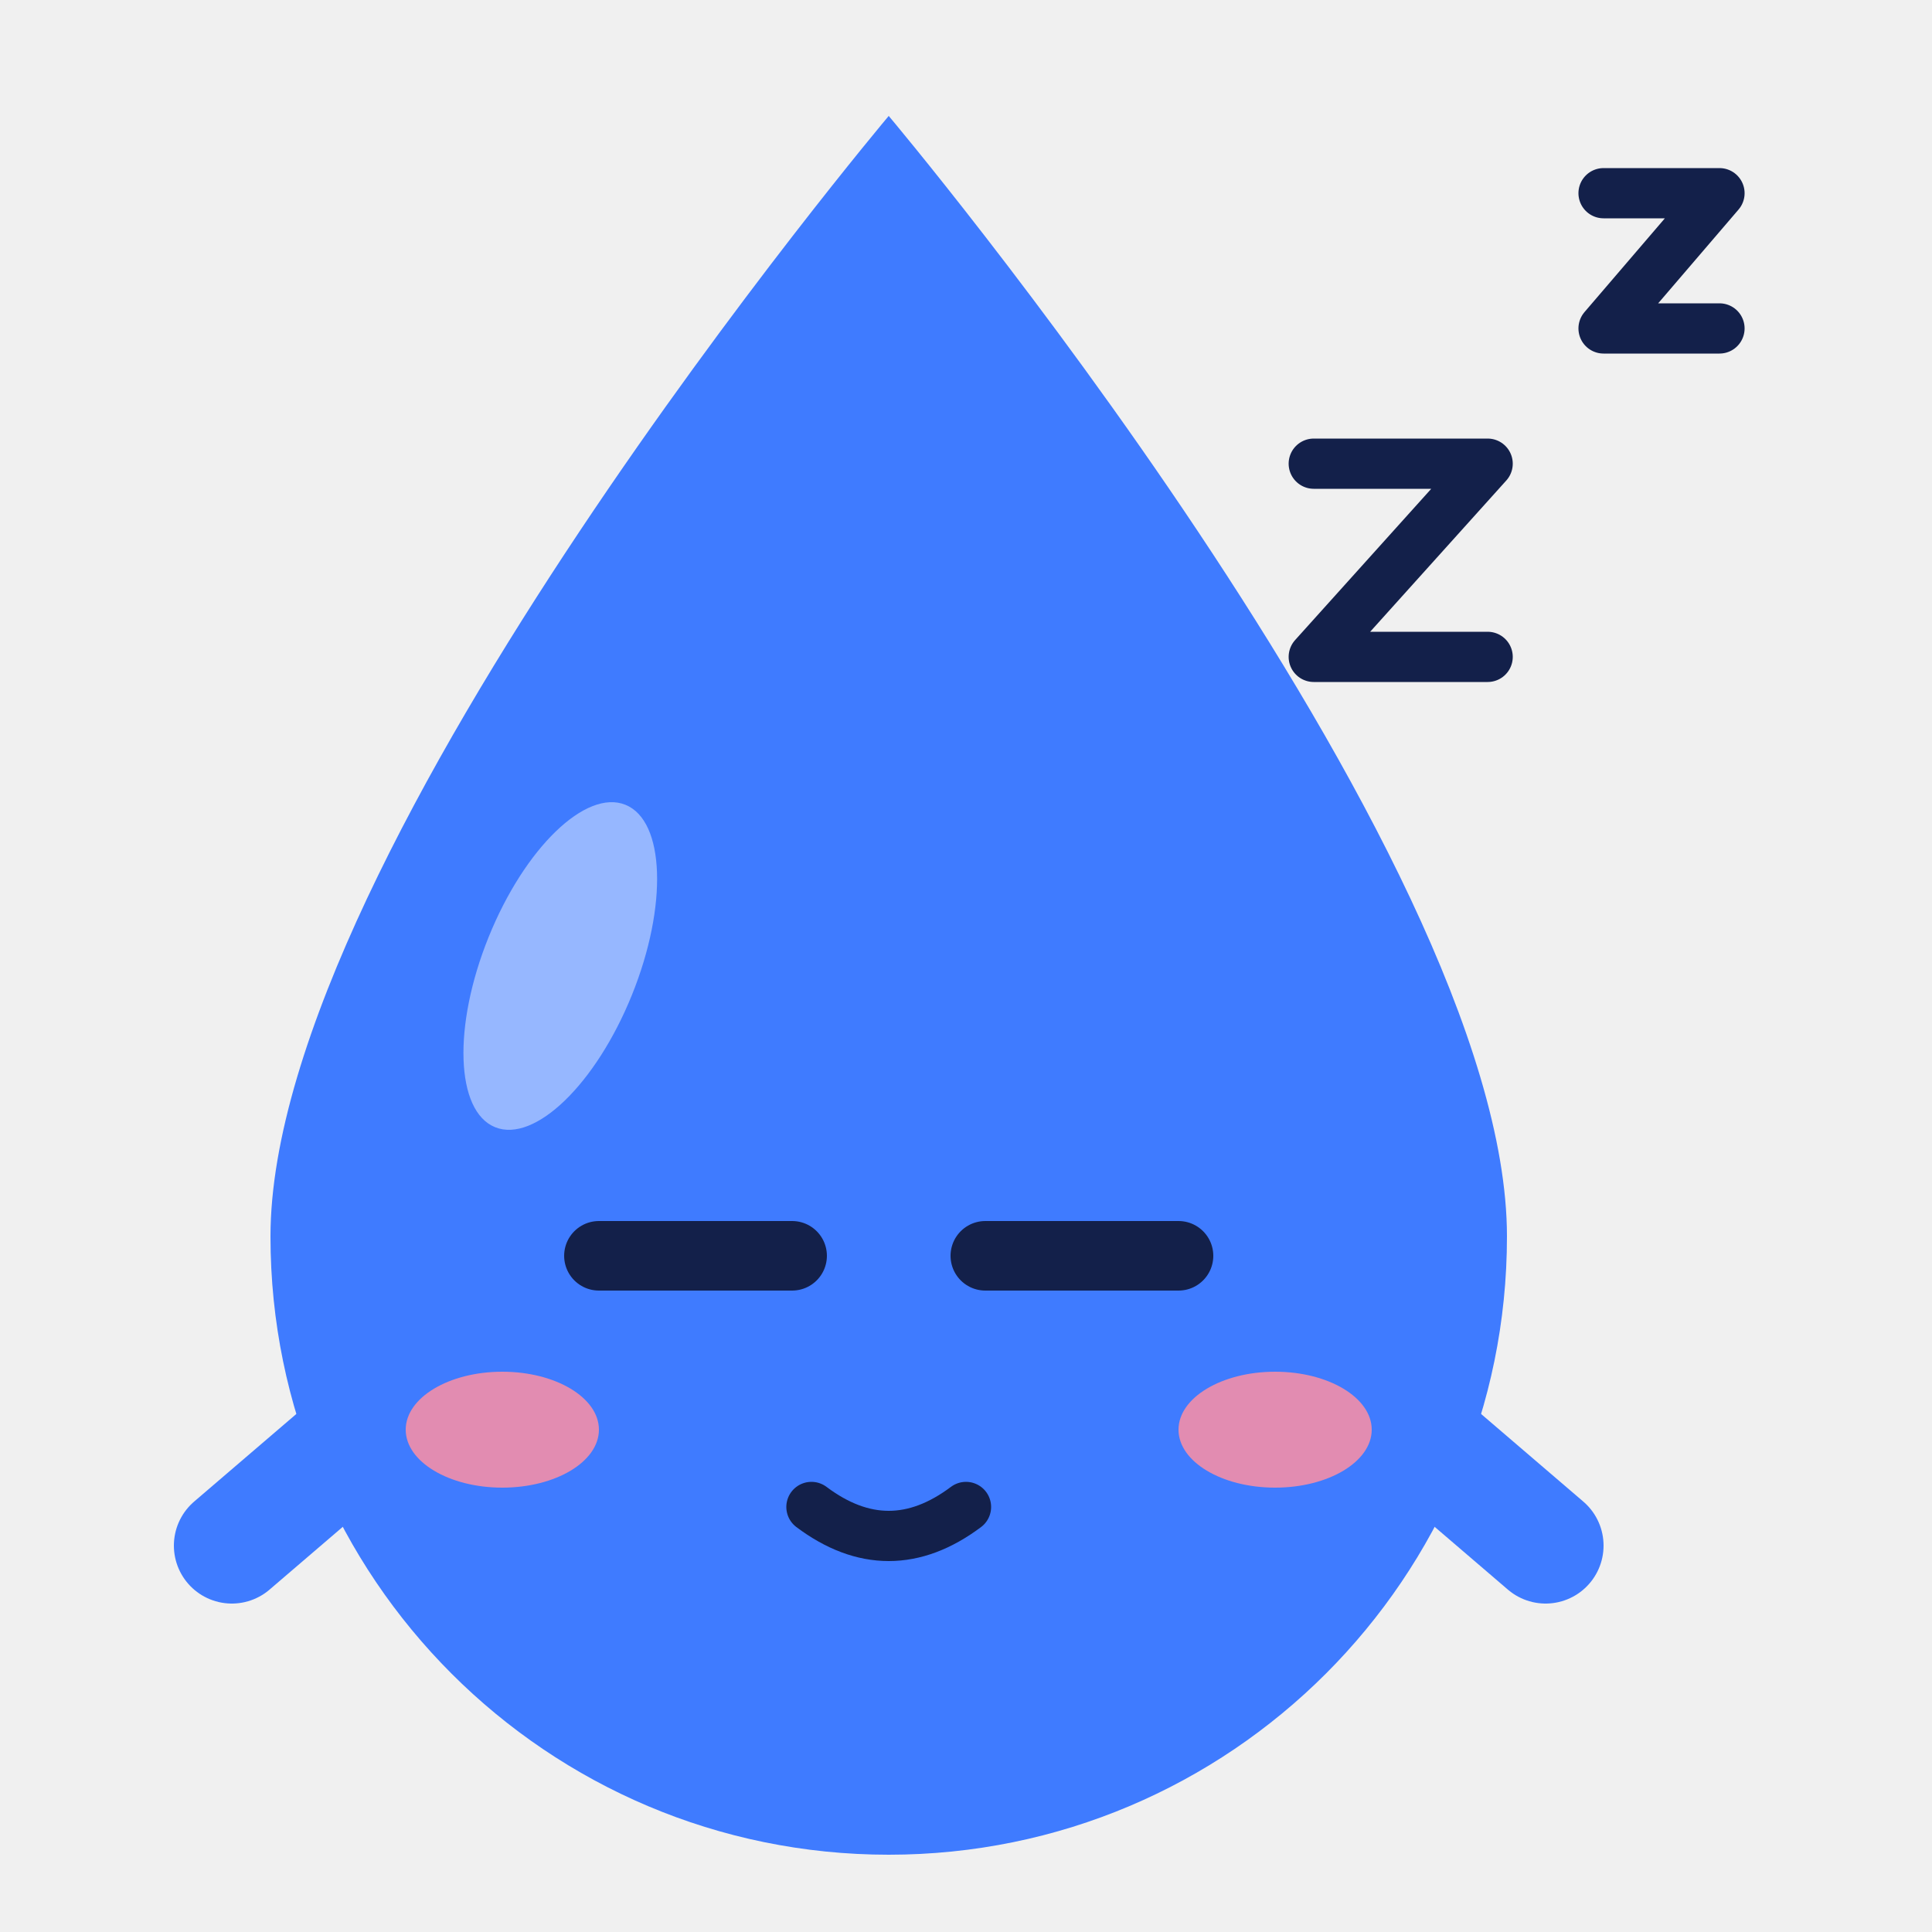
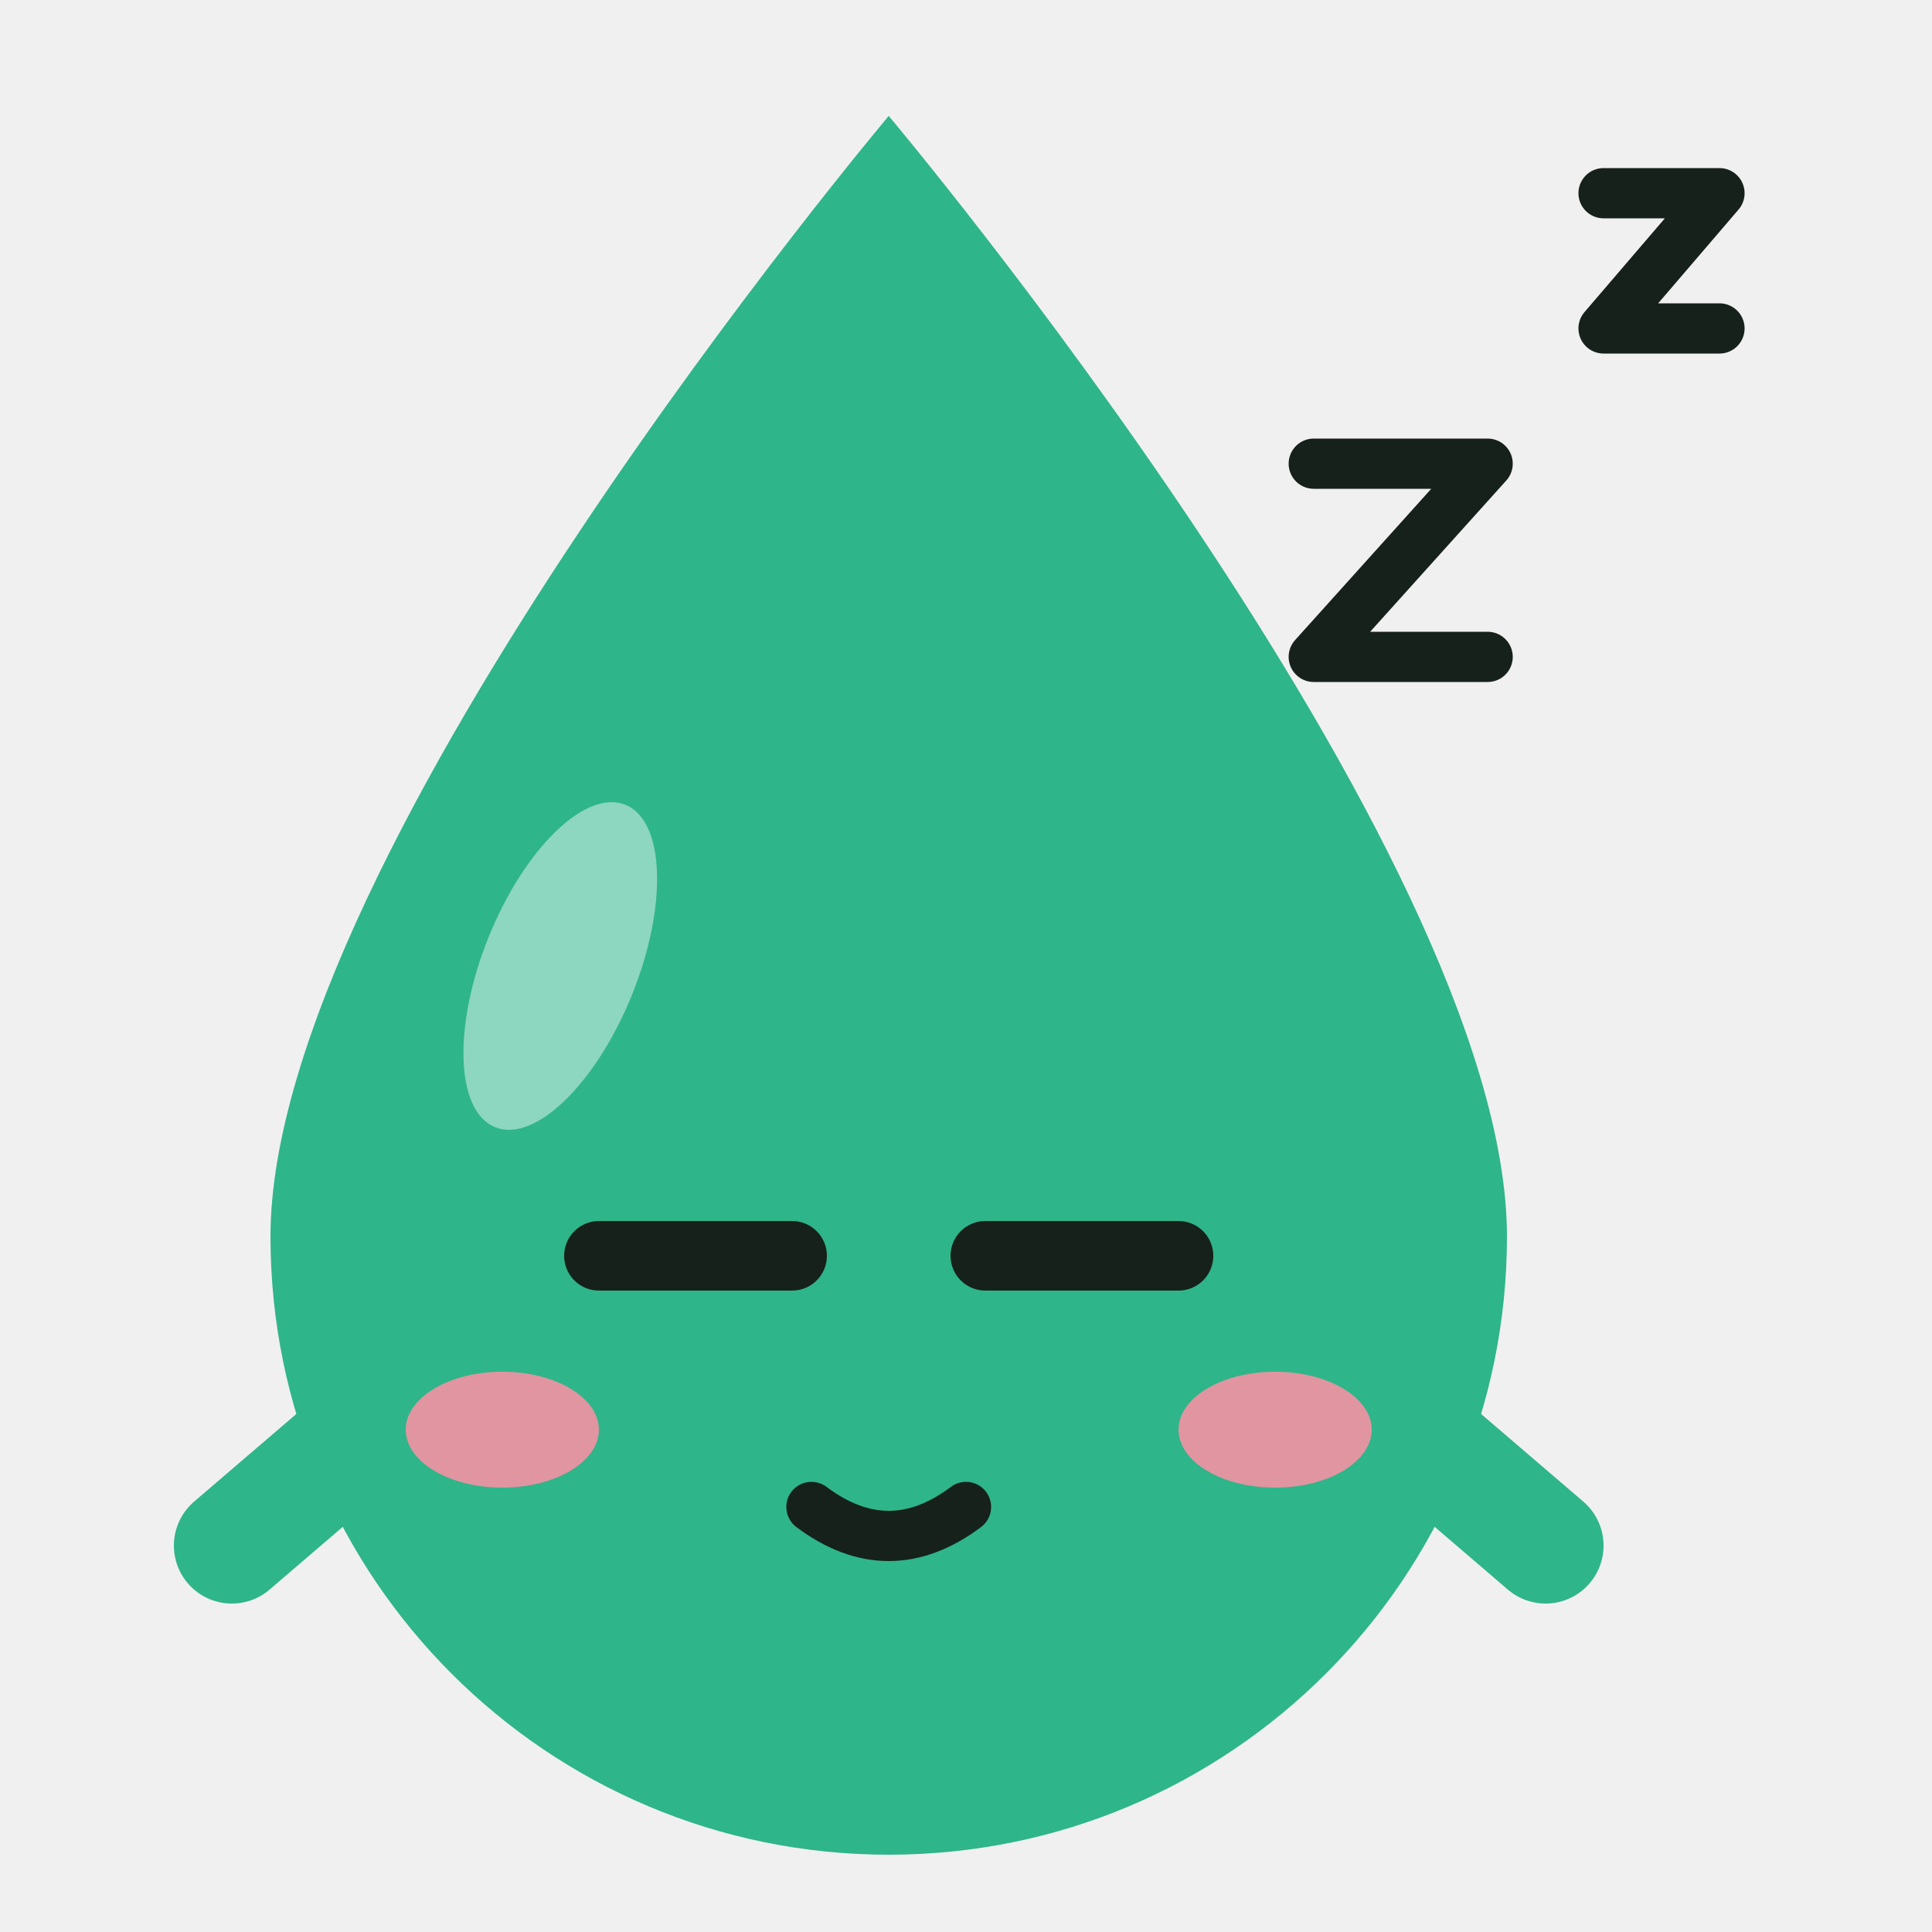
<svg xmlns="http://www.w3.org/2000/svg" viewBox="0 0 100 100">
-   <path fill="none" stroke="#3F7BFF" stroke-width="6" stroke-linecap="round" d="M19 74l-7 6M73 74l7 6" />
-   <path fill="#3F7BFF" d="M46 6S14 44 14 64a32 32 0 0 0 64 0C78 44 46 6 46 6Z" />
+   <path fill="none" stroke="#2FB58A" stroke-width="6" stroke-linecap="round" d="M19 74l-7 6M73 74l7 6" />
+   <path fill="#2FB58A" d="M46 6S14 44 14 64a32 32 0 0 0 64 0C78 44 46 6 46 6Z" />
  <ellipse cx="29" cy="50" rx="4" ry="9" fill="#fff" opacity=".45" transform="rotate(22 29 50)" />
-   <path d="M31 65h10M51 65h10" fill="none" stroke="#13204A" stroke-width="3.6" stroke-linecap="round" />
+   <path d="M31 65h10M51 65h10" fill="none" stroke="#17211C" stroke-width="3.6" stroke-linecap="round" />
  <ellipse cx="26" cy="74" rx="5" ry="3" fill="#FF8FA3" opacity=".85" />
  <ellipse cx="66" cy="74" rx="5" ry="3" fill="#FF8FA3" opacity=".85" />
-   <path d="M42 78q4 3 8 0" fill="none" stroke="#13204A" stroke-width="2.6" stroke-linecap="round" />
-   <path id="prop" d="M68 24h9l-9 10h9M83 10h6l-6 7h6" fill="none" stroke="#13204A" stroke-width="2.6" stroke-linecap="round" stroke-linejoin="round" />
+   <path d="M42 78q4 3 8 0" fill="none" stroke="#17211C" stroke-width="2.6" stroke-linecap="round" />
+   <path id="prop" d="M68 24h9l-9 10h9M83 10h6l-6 7h6" fill="none" stroke="#17211C" stroke-width="2.6" stroke-linecap="round" stroke-linejoin="round" />
</svg>
